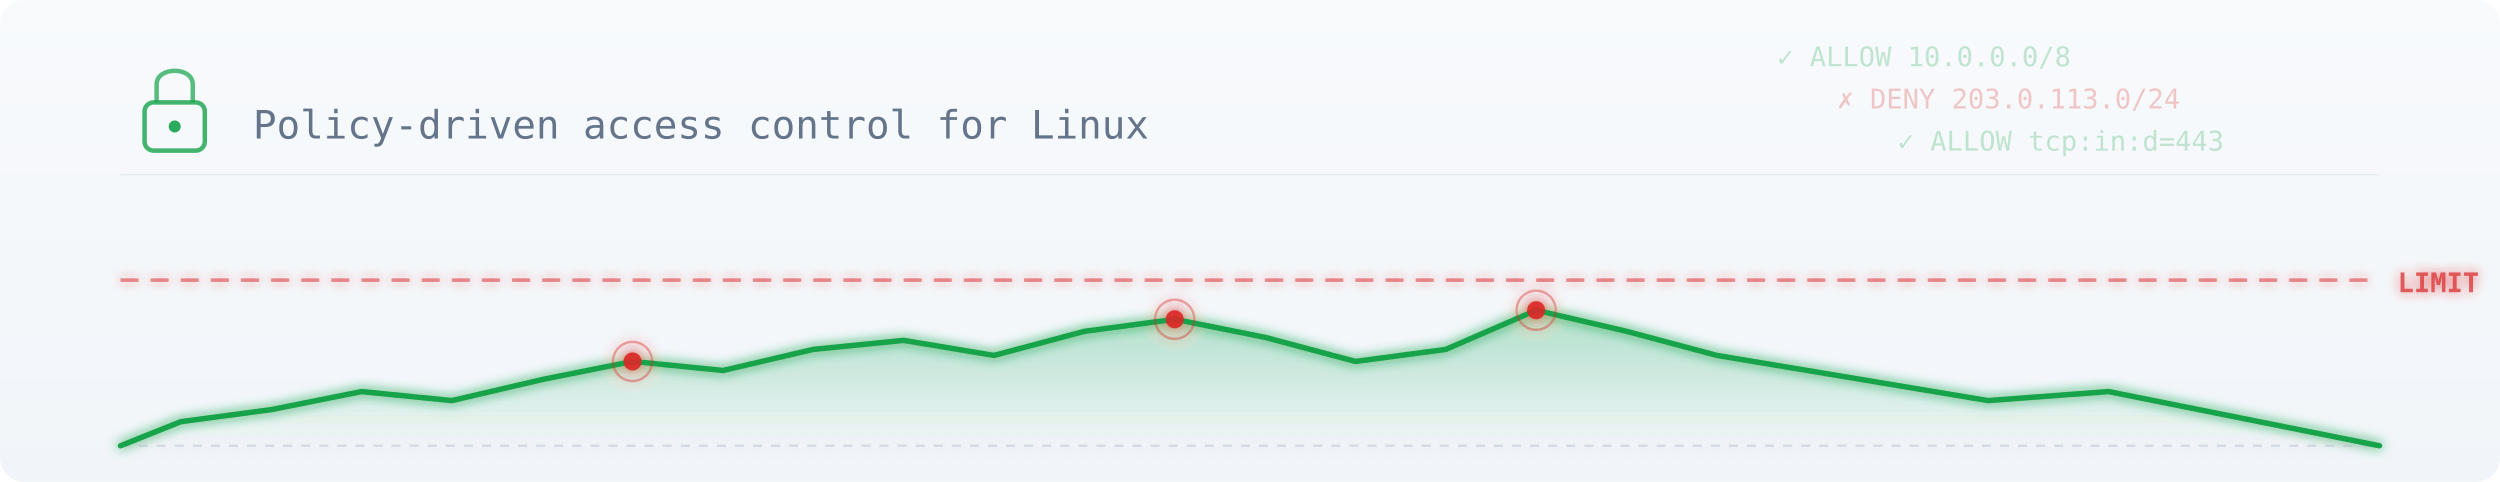
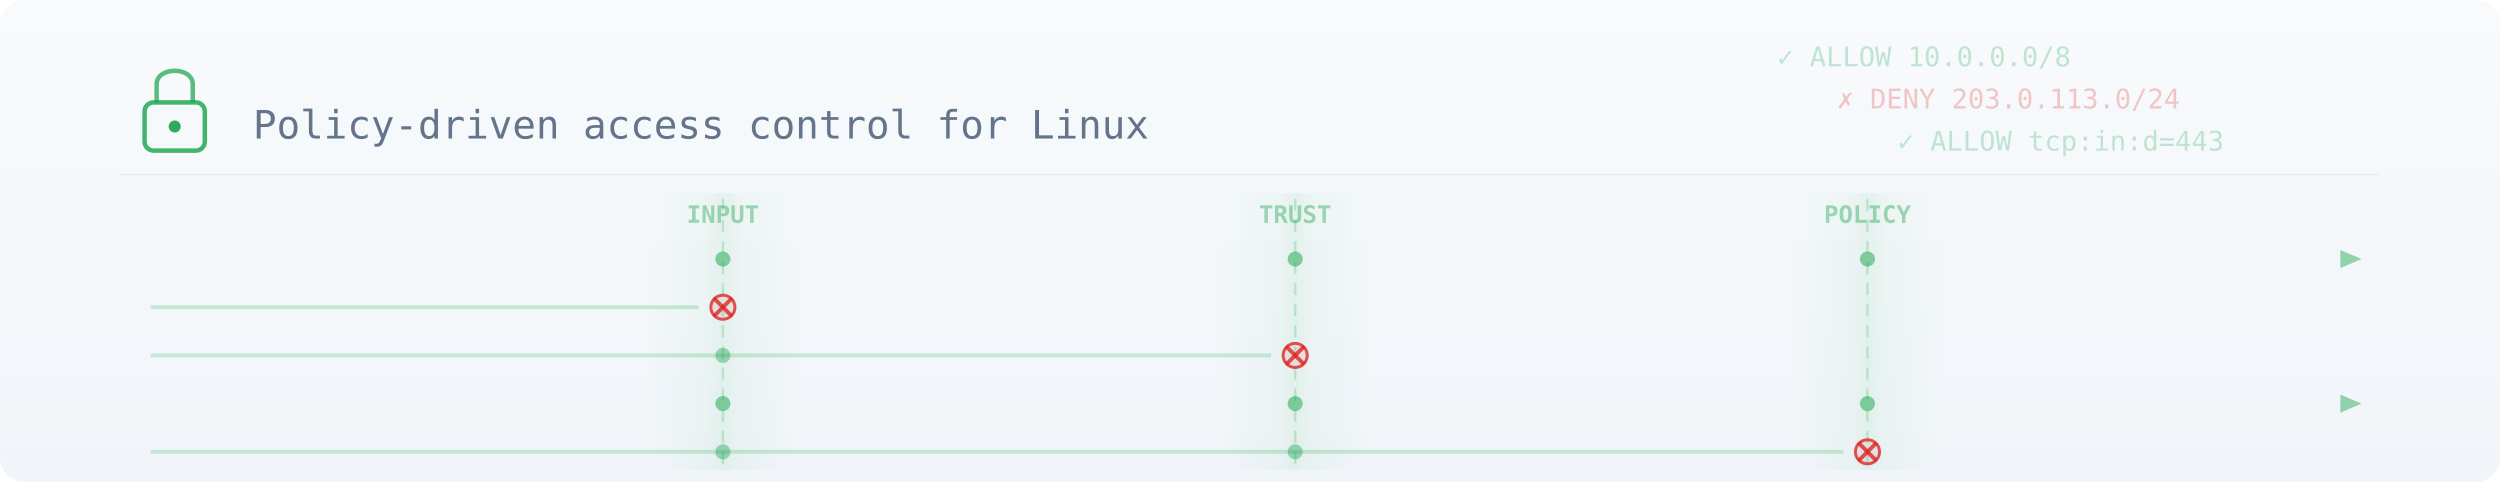
<svg xmlns="http://www.w3.org/2000/svg" viewBox="0 0 830 160" width="830" height="160">
  <defs>
    <linearGradient id="bg" x1="0" y1="0" x2="0" y2="1">
      <stop offset="0%" stop-color="#f8fafc" />
      <stop offset="100%" stop-color="#f1f5f9" />
    </linearGradient>
-     <linearGradient id="flow-fill" x1="0" y1="0" x2="0" y2="1">
-       <stop offset="0%" stop-color="#16a34a" stop-opacity="0.15" />
+     <linearGradient id="wall-glow" x1="0" y1="0" x2="1" y2="0">
+       <stop offset="0%" stop-color="#16a34a" stop-opacity="0" />
+       <stop offset="40%" stop-color="#16a34a" stop-opacity="0.04" />
+       <stop offset="50%" stop-color="#16a34a" stop-opacity="0.08" />
+       <stop offset="60%" stop-color="#16a34a" stop-opacity="0.04" />
      <stop offset="100%" stop-color="#16a34a" stop-opacity="0" />
    </linearGradient>
    <filter id="glow">
      <feGaussianBlur stdDeviation="2" result="blur" />
      <feComposite in="SourceGraphic" in2="blur" operator="over" />
    </filter>
  </defs>
  <rect width="830" height="160" fill="url(#bg)" rx="8" />
  <g transform="translate(40, 18)">
    <rect x="8" y="16" width="20" height="16" rx="3" fill="none" stroke="#16a34a" stroke-width="1.5" opacity="0.8" />
    <path d="M12 16 L12 10 C12 4 24 4 24 10 L24 16" fill="none" stroke="#16a34a" stroke-width="1.5" opacity="0.7" />
    <circle cx="18" cy="24" r="2" fill="#16a34a" opacity="0.9" />
    <text x="44" y="28" fill="#64748b" font-family="ui-monospace,'Cascadia Code','Source Code Pro',Consolas,monospace" font-size="13">Policy-driven access control for Linux</text>
  </g>
  <g font-family="ui-monospace,monospace" font-size="9" opacity="0.25">
    <text x="590" y="22" fill="#16a34a">✓ ALLOW 10.0.0.0/8</text>
    <text x="610" y="36" fill="#dc2626">✗ DENY 203.0.113.0/24</text>
    <text x="630" y="50" fill="#16a34a">✓ ALLOW tcp:in:d=443</text>
  </g>
  <line x1="40" y1="58" x2="790" y2="58" stroke="#94a3b8" stroke-width="0.5" opacity="0.15" />
-   <g transform="translate(40, 148)" filter="url(#glow)">
-     <line x1="0" y1="0" x2="750" y2="0" stroke="#94a3b8" stroke-width="0.8" stroke-dasharray="3,3" opacity="0.3" />
-     <polygon points="0,0 20,-8 50,-12 80,-18 110,-15 140,-22 170,-28 200,-25 230,-32 260,-35 290,-30 320,-38 350,-42 380,-36 410,-28 440,-32 470,-45 500,-38 530,-30 560,-25 590,-20 620,-15 660,-18 700,-10 750,0" fill="url(#flow-fill)" />
-     <polyline points="0,0 20,-8 50,-12 80,-18 110,-15 140,-22 170,-28 200,-25 230,-32 260,-35 290,-30 320,-38 350,-42 380,-36 410,-28 440,-32 470,-45 500,-38 530,-30 560,-25 590,-20 620,-15 660,-18 700,-10 750,0" fill="none" stroke="#16a34a" stroke-width="1.8" stroke-linejoin="round" stroke-linecap="round" />
-     <circle cx="170" cy="-28" r="3" fill="#dc2626" opacity="0.9" />
-     <circle cx="170" cy="-28" r="6.5" fill="none" stroke="#dc2626" stroke-width="0.8" opacity="0.4" />
-     <circle cx="350" cy="-42" r="3" fill="#dc2626" opacity="0.9" />
-     <circle cx="350" cy="-42" r="6.5" fill="none" stroke="#dc2626" stroke-width="0.8" opacity="0.4" />
-     <circle cx="470" cy="-45" r="3" fill="#dc2626" opacity="0.9" />
-     <circle cx="470" cy="-45" r="6.5" fill="none" stroke="#dc2626" stroke-width="0.8" opacity="0.4" />
-     <line x1="0" y1="-55" x2="750" y2="-55" stroke="#dc2626" stroke-width="1.2" stroke-dasharray="6,4" opacity="0.5" />
-     <text x="756" y="-51" fill="#dc2626" font-family="ui-monospace,monospace" font-size="9" font-weight="600" opacity="0.7">LIMIT</text>
-   </g>
+   <rect x="215" y="64" width="50" height="92" fill="url(#wall-glow)" />
+   <line x1="240" y1="66" x2="240" y2="154" stroke="#16a34a" stroke-width="0.8" opacity="0.2" stroke-dasharray="4,3" />
+   <rect x="405" y="64" width="50" height="92" fill="url(#wall-glow)" />
+   <line x1="430" y1="66" x2="430" y2="154" stroke="#16a34a" stroke-width="0.8" opacity="0.2" stroke-dasharray="4,3" />
+   <rect x="595" y="64" width="50" height="92" fill="url(#wall-glow)" />
+   <line x1="620" y1="66" x2="620" y2="154" stroke="#16a34a" stroke-width="0.8" opacity="0.2" stroke-dasharray="4,3" />
+   <text x="240" y="74" fill="#16a34a" font-family="ui-monospace,monospace" font-size="8" text-anchor="middle" opacity="0.4" font-weight="600">INPUT</text>
+   <text x="430" y="74" fill="#16a34a" font-family="ui-monospace,monospace" font-size="8" text-anchor="middle" opacity="0.4" font-weight="600">TRUST</text>
+   <text x="620" y="74" fill="#16a34a" font-family="ui-monospace,monospace" font-size="8" text-anchor="middle" opacity="0.4" font-weight="600">POLICY</text>
+   <line x1="50" y1="86" x2="780" y2="86" stroke="#16a34a" stroke-width="1.3" opacity="0.35" filter="url(#glow)" />
+   <circle cx="240" cy="86" r="2.5" fill="#16a34a" opacity="0.5" />
+   <circle cx="430" cy="86" r="2.5" fill="#16a34a" opacity="0.5" />
+   <circle cx="620" cy="86" r="2.5" fill="#16a34a" opacity="0.5" />
+   <polygon points="784,86 777,83 777,89" fill="#16a34a" opacity="0.45" />
+   <line x1="50" y1="102" x2="232" y2="102" stroke="#16a34a" stroke-width="1.3" opacity="0.2" />
+   <circle cx="240" cy="102" r="4" fill="#dc2626" fill-opacity="0.1" stroke="#dc2626" stroke-width="1" opacity="0.8" />
+   <line x1="237" y1="99" x2="243" y2="105" stroke="#dc2626" stroke-width="1.3" opacity="0.8" />
+   <line x1="243" y1="99" x2="237" y2="105" stroke="#dc2626" stroke-width="1.3" opacity="0.8" />
+   <line x1="50" y1="118" x2="422" y2="118" stroke="#16a34a" stroke-width="1.3" opacity="0.2" />
+   <circle cx="240" cy="118" r="2.5" fill="#16a34a" opacity="0.4" />
+   <circle cx="430" cy="118" r="4" fill="#dc2626" fill-opacity="0.1" stroke="#dc2626" stroke-width="1" opacity="0.8" />
+   <line x1="427" y1="115" x2="433" y2="121" stroke="#dc2626" stroke-width="1.3" opacity="0.8" />
+   <line x1="433" y1="115" x2="427" y2="121" stroke="#dc2626" stroke-width="1.3" opacity="0.8" />
+   <line x1="50" y1="134" x2="780" y2="134" stroke="#16a34a" stroke-width="1.3" opacity="0.35" filter="url(#glow)" />
+   <circle cx="240" cy="134" r="2.5" fill="#16a34a" opacity="0.5" />
+   <circle cx="430" cy="134" r="2.5" fill="#16a34a" opacity="0.5" />
+   <circle cx="620" cy="134" r="2.5" fill="#16a34a" opacity="0.5" />
+   <polygon points="784,134 777,131 777,137" fill="#16a34a" opacity="0.45" />
+   <line x1="50" y1="150" x2="612" y2="150" stroke="#16a34a" stroke-width="1.3" opacity="0.2" />
+   <circle cx="240" cy="150" r="2.5" fill="#16a34a" opacity="0.4" />
+   <circle cx="430" cy="150" r="2.5" fill="#16a34a" opacity="0.4" />
+   <circle cx="620" cy="150" r="4" fill="#dc2626" fill-opacity="0.1" stroke="#dc2626" stroke-width="1" opacity="0.8" />
+   <line x1="617" y1="147" x2="623" y2="153" stroke="#dc2626" stroke-width="1.3" opacity="0.8" />
+   <line x1="623" y1="147" x2="617" y2="153" stroke="#dc2626" stroke-width="1.3" opacity="0.8" />
</svg>
